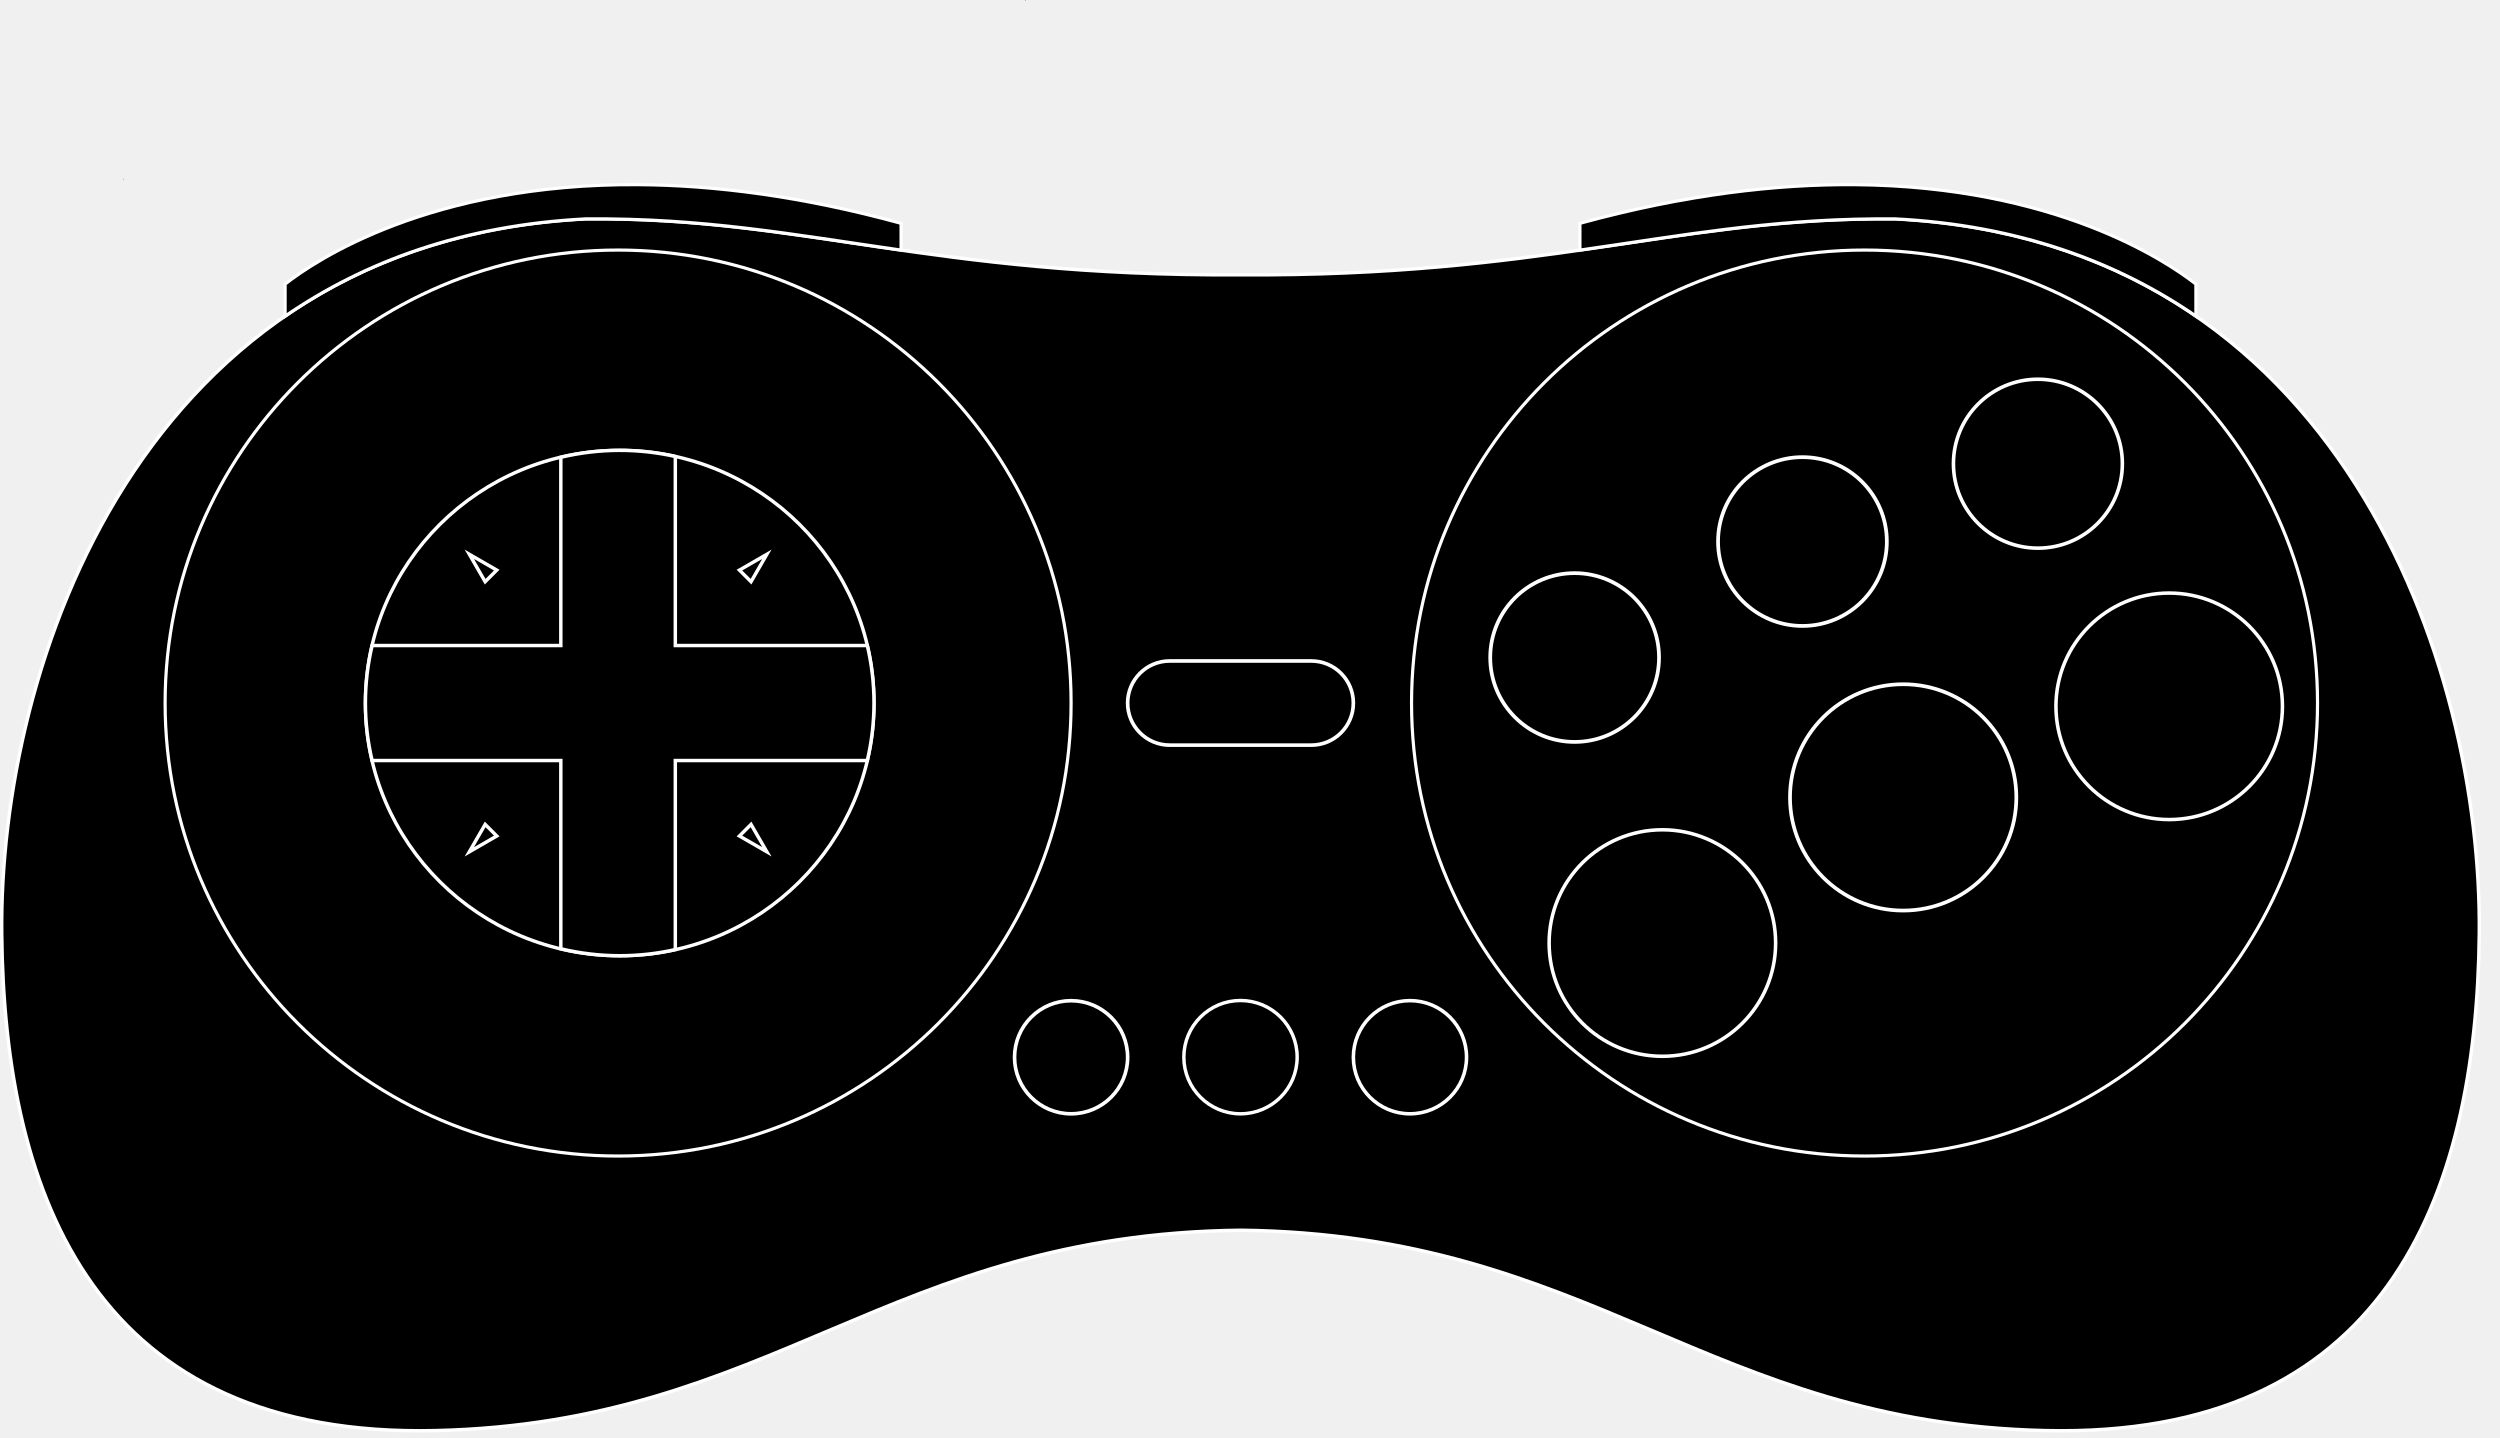
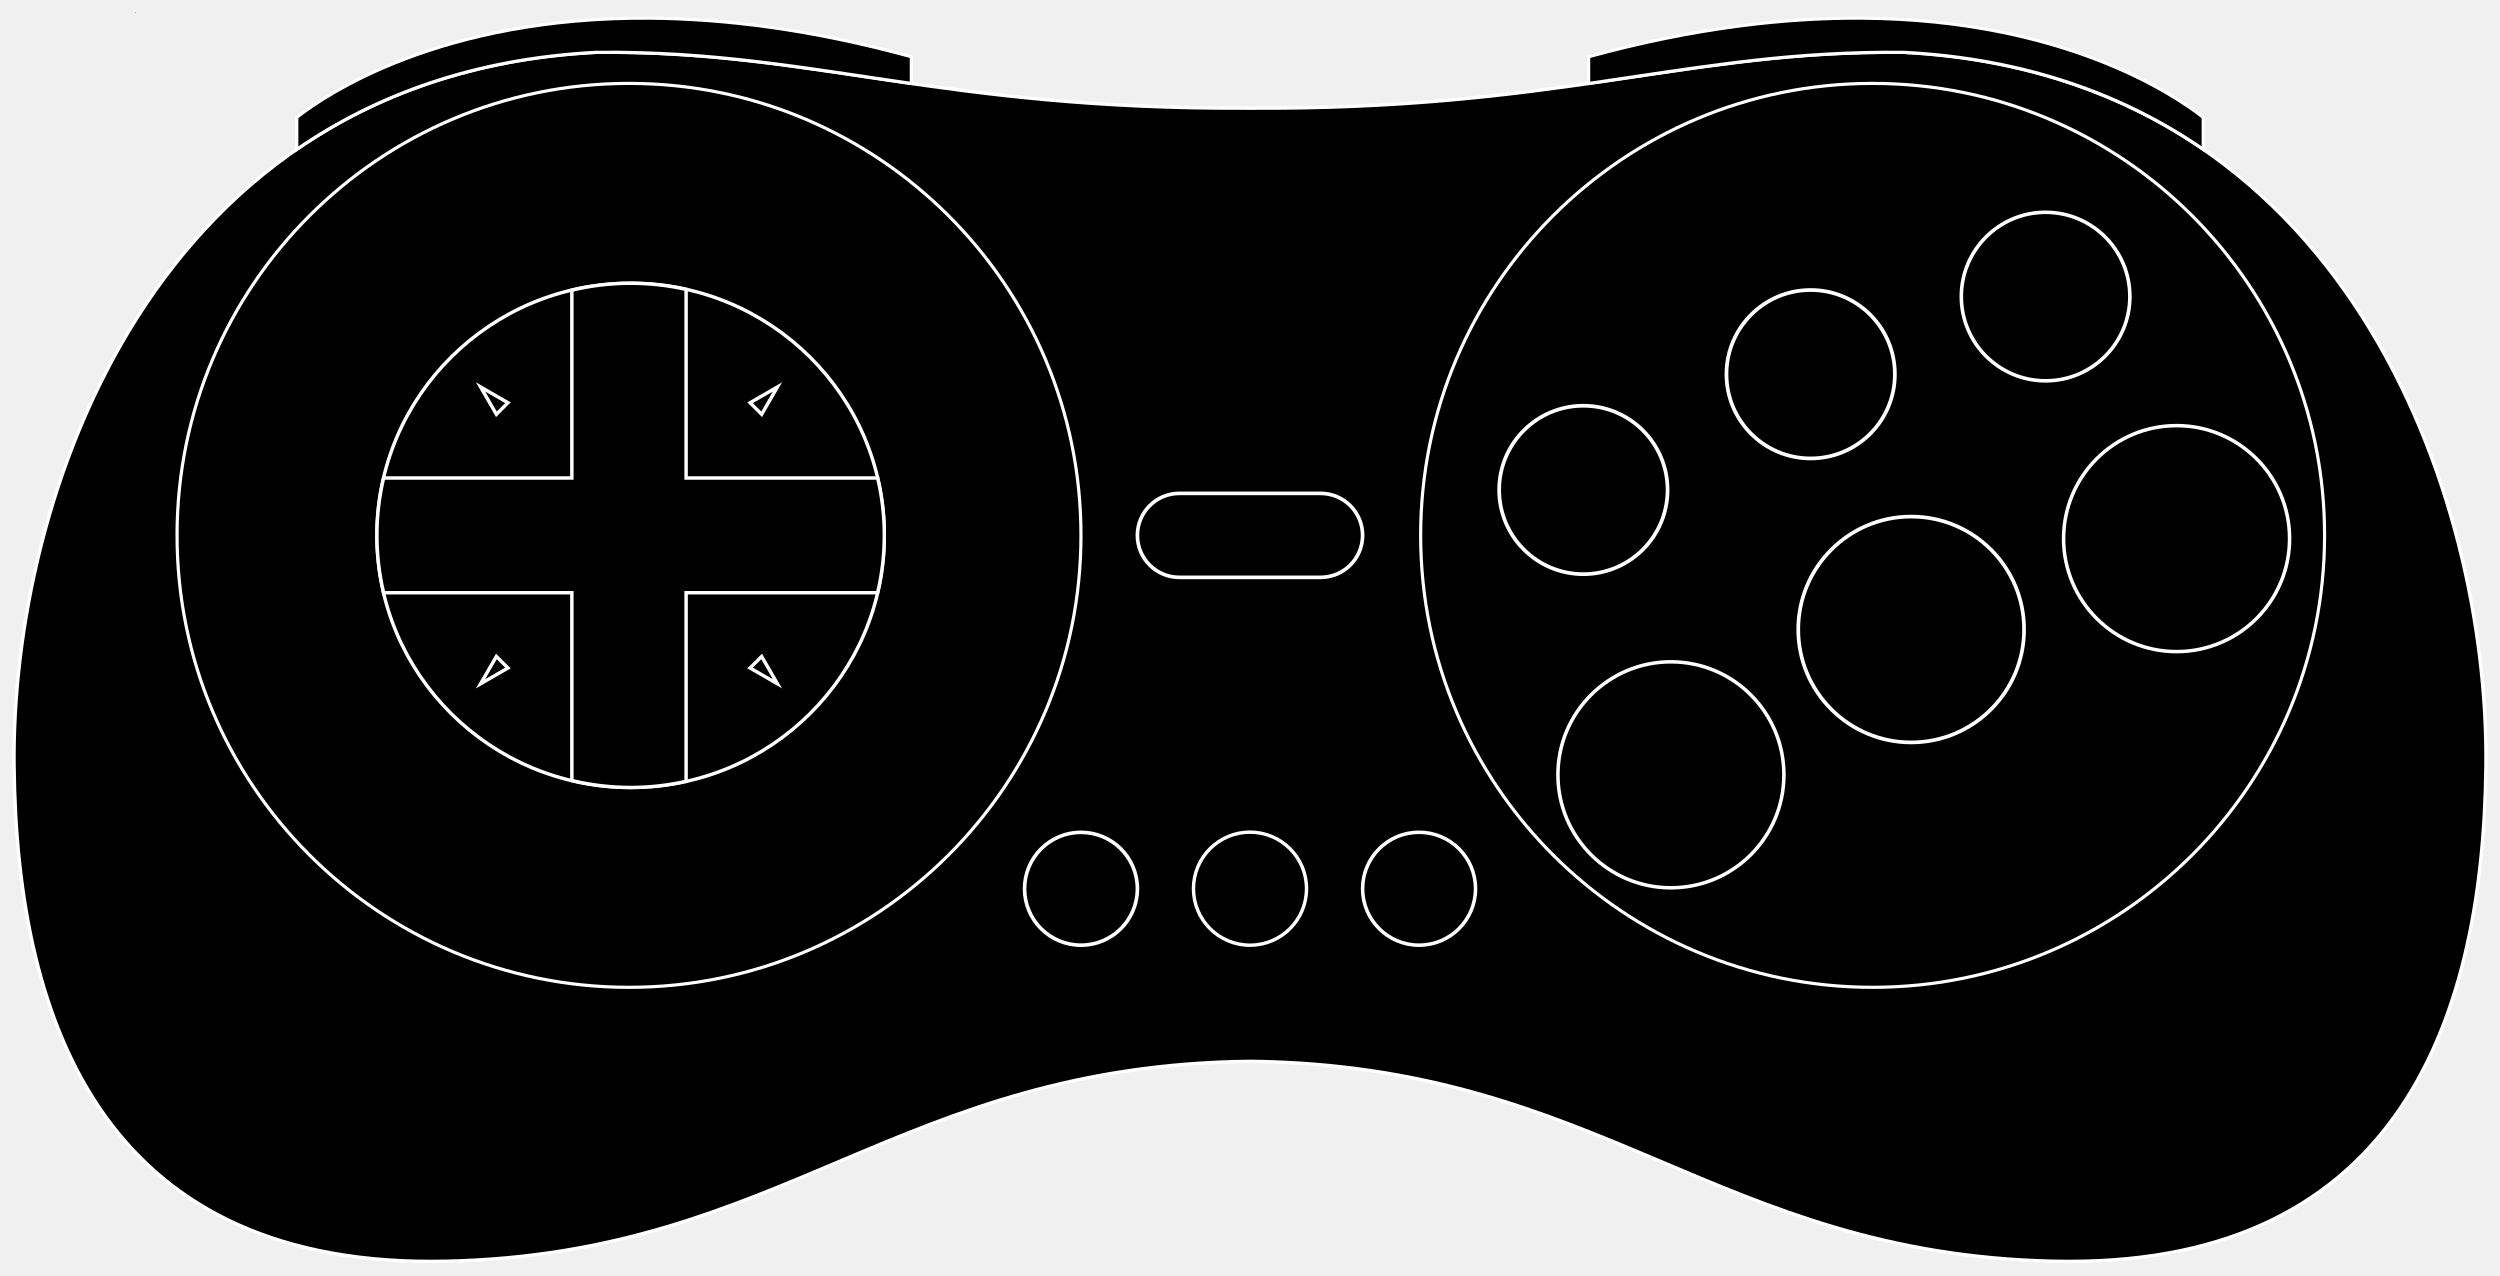
- <svg xmlns="http://www.w3.org/2000/svg" width="268.731mm" height="154.52mm" viewBox="0 0 268.731 154.52" version="1.1" id="svg5">
+ <svg xmlns="http://www.w3.org/2000/svg" width="1017.985" height="519.351" viewBox="0 0 269.342 137.412" version="1.1" id="svg5">
  <defs id="defs2">
    </defs>
-   <g id="layer1" style="display:inline" transform="translate(379.1781,-108.786)">
+   <g id="layer1" style="display:inline" transform="translate(380.5047,-126.6797)">
    <path id="path966-5-4-4" style="display:inline;fill:#000000;fill-opacity:1;stroke:#ffffff;stroke-width:1.402;stroke-linecap:butt;stroke-linejoin:miter;stroke-miterlimit:4;stroke-dasharray:none;stroke-opacity:1" d="M 761.943,88.92 C 678.854,89.565 626.676,112.272 503.979,111.654 377.323,112.292 325.81,88.076 237.873,88.928 56.683,98.205 -0.377,270.56 0.701,379.164 1.779,487.768 39.851,584.362 177.021,581.205 c 137.171,-3.157 183.799,-79.761 326.957,-81.4 143.158,1.64 189.786,78.243 326.957,81.4 137.171,3.157 175.243,-93.437 176.32,-202.041 1.078,-108.604 -55.982,-280.959 -237.172,-290.236 -2.748,-0.027 -5.46,-0.029 -8.141,-0.008 z" transform="matrix(0.2645833,0,0,0.2645833,-379.1781,108.786)" />
    <circle id="path919" style="fill:#ffffff;stroke:#000000;stroke-width:0.065" cx="-208.724" cy="135.598" r="0.006" />
    <circle id="path921" style="fill:#ffffff;stroke:#000000;stroke-width:0.065" cx="-208.724" cy="135.598" r="0.006" />
-     <circle id="path923" style="fill:#ffffff;stroke:#000000;stroke-width:0.065" cx="-268.947" cy="108.825" r="0.006" />
-     <circle id="path925" style="fill:#ffffff;stroke:#000000;stroke-width:0.065" cx="-268.947" cy="108.825" r="0.006" />
    <circle id="path927" style="fill:#ffffff;stroke:#000000;stroke-width:0.065" cx="-365.897" cy="128.042" r="0.006" />
    <circle id="path929" style="fill:#ffffff;stroke:#000000;stroke-width:0.065" cx="-365.897" cy="128.042" r="0.006" />
    <ellipse style="fill:none;fill-opacity:0.998;stroke:#ffffff;stroke-width:0.392;stroke-miterlimit:4;stroke-dasharray:none;stroke-opacity:1;stop-color:#000000" id="path3043" cx="-264.044" cy="222.432" rx="6.079" ry="6.079" />
    <circle style="fill:none;fill-opacity:0.998;stroke:#ffffff;stroke-width:0.371;stroke-miterlimit:4;stroke-dasharray:none;stroke-opacity:1;stop-color:#000000" id="path3045" cx="-245.834" cy="222.422" r="6.09" />
    <ellipse style="fill:none;fill-opacity:0.998;stroke:#ffffff;stroke-width:0.383;stroke-miterlimit:4;stroke-dasharray:none;stroke-opacity:1;stop-color:#000000" id="path3047" cx="-227.619" cy="222.428" rx="6.083" ry="6.083" />
    <path id="path3049" style="fill:none;fill-opacity:0.998;stroke:#ffffff;stroke-width:0.394;stroke-miterlimit:4;stroke-dasharray:none;stroke-opacity:1;stop-color:#000000" d="m -253.442,179.835 a 4.524,4.524 0 0 0 -4.524,4.523 4.524,4.524 0 0 0 4.524,4.524 h 15.215 a 4.524,4.524 0 0 0 4.524,-4.524 4.524,4.524 0 0 0 -4.524,-4.523 z" />
    <circle style="display:inline;fill:none;fill-opacity:0.411;stroke:#ffffff;stroke-width:0.343;stroke-miterlimit:4;stroke-dasharray:none;stroke-opacity:1;stop-color:#000000" id="path2766-1" cx="-312.737" cy="184.358" r="48.693" />
    <circle style="display:inline;fill:none;fill-opacity:0.998;stroke:#ffffff;stroke-width:0.402;stroke-miterlimit:4;stroke-dasharray:none;stroke-opacity:1;stop-color:#000000" id="path2914" cx="-209.918" cy="179.465" r="9.072" transform="translate(-4.3750001e-6)" />
    <ellipse style="display:inline;fill:none;fill-opacity:0.998;stroke:#ffffff;stroke-width:0.403;stroke-miterlimit:4;stroke-dasharray:none;stroke-opacity:1;stop-color:#000000" id="path2916" cx="-185.429" cy="166.998" rx="9.072" ry="9.072" transform="translate(-4.3750001e-6)" />
    <circle style="display:inline;fill:none;fill-opacity:0.998;stroke:#ffffff;stroke-width:0.381;stroke-miterlimit:4;stroke-dasharray:none;stroke-opacity:1;stop-color:#000000" id="path2920" cx="-200.486" cy="210.155" r="12.174" transform="translate(-4.3750001e-6)" />
    <ellipse style="display:inline;fill:none;fill-opacity:0.998;stroke:#ffffff;stroke-width:0.4;stroke-miterlimit:4;stroke-dasharray:none;stroke-opacity:1;stop-color:#000000" id="path2922" cx="-174.602" cy="194.5" rx="12.165" ry="12.165" transform="translate(-4.3750001e-6)" />
    <circle style="display:inline;fill:none;fill-opacity:0.998;stroke:#ffffff;stroke-width:0.381;stroke-miterlimit:4;stroke-dasharray:none;stroke-opacity:1;stop-color:#000000" id="path2924" cx="-146.006" cy="184.709" r="12.174" transform="translate(-4.3750001e-6)" />
    <circle style="display:inline;fill:none;fill-opacity:0.411;stroke:#ffffff;stroke-width:0.343;stroke-miterlimit:4;stroke-dasharray:none;stroke-opacity:1;stop-color:#000000" id="path2766-1-8" cx="-178.755" cy="184.358" r="48.693" transform="translate(-4.3750001e-6)" />
    <circle style="display:inline;fill:none;fill-opacity:0.998;stroke:#ffffff;stroke-width:0.388;stroke-miterlimit:4;stroke-dasharray:none;stroke-opacity:1;stop-color:#000000" id="path2918" cx="-160.119" cy="158.63" r="9.079" transform="translate(-4.3750001e-6)" />
    <path id="path3616-7" style="display:inline;fill:#000000;stroke:#ffffff;stroke-width:1.296;stroke-linecap:butt;stroke-linejoin:miter;stroke-miterlimit:4;stroke-dasharray:none;stroke-opacity:1" d="m 753.914,75.031 c -31.756,-0.291 -69.04,3.936 -112.035,15.695 l -0.006,10.881 c 41.269,-5.934 76.44,-12.349 120.07,-12.687 2.68,-0.023 5.393,-0.019 8.141,0.008 49.496,2.534 89.728,17.239 122.043,39.488 V 115.418 C 880.12,106.014 835.068,75.774 753.914,75.031 Z" transform="matrix(0.2645833,0,0,0.2645833,-379.1781,108.786)" />
    <ellipse style="display:inline;fill:#7a7a7a;fill-opacity:0.484;stroke:#eb0f0f;stroke-width:0.066;stroke-miterlimit:4;stroke-dasharray:none;stroke-opacity:1;stop-color:#000000" id="path8540" cx="-312.566" cy="184.358" rx="27.334" ry="27.163" transform="translate(-4.3750001e-6)" />
-     <path style="display:inline;font-variation-settings:normal;vector-effect:none;fill:none;fill-opacity:1;stroke:#000000;stroke-width:0.065px;stroke-linecap:butt;stroke-linejoin:miter;stroke-miterlimit:4;stroke-dasharray:none;stroke-dashoffset:0;stroke-opacity:1;-inkscape-stroke:none;stop-color:#000000" d="m -339.08,190.958 h 53.251" id="path6431-83-7" transform="translate(-4.3750001e-6)" />
-     <path style="display:inline;font-variation-settings:normal;vector-effect:none;fill:none;fill-opacity:1;stroke:#000000;stroke-width:0.065px;stroke-linecap:butt;stroke-linejoin:miter;stroke-miterlimit:4;stroke-dasharray:none;stroke-dashoffset:0;stroke-opacity:1;-inkscape-stroke:none;stop-color:#000000" d="m -339.362,178.176 h 53.251" id="path6431-8-4" transform="translate(-4.3750001e-6)" />
-     <path style="display:inline;color:#000000;fill:#000000;stroke-width:0.247;-inkscape-stroke:none" d="m -306.587,157.733 v 53.251 h 0.065 v -53.251 z" id="path6433-6-1" transform="translate(-4.3750001e-6)" />
-     <path style="display:inline;color:#000000;fill:#000000;stroke-width:0.247;-inkscape-stroke:none" d="m -318.962,157.735 v 53.251 h 0.066 v -53.251 z" id="path6433-9-8" transform="translate(-4.3750001e-6)" />
+     <path style="font-variation-settings:normal;display:inline;vector-effect:none;fill:none;fill-opacity:1;stroke:#000000;stroke-width:0.065px;stroke-linecap:butt;stroke-linejoin:miter;stroke-miterlimit:4;stroke-dasharray:none;stroke-dashoffset:0;stroke-opacity:1;-inkscape-stroke:none;stop-color:#000000" d="m -339.08,190.958 h 53.251" id="path6431-83-7" transform="translate(-4.3750001e-6)" />
+     <path style="font-variation-settings:normal;display:inline;vector-effect:none;fill:none;fill-opacity:1;stroke:#000000;stroke-width:0.065px;stroke-linecap:butt;stroke-linejoin:miter;stroke-miterlimit:4;stroke-dasharray:none;stroke-dashoffset:0;stroke-opacity:1;-inkscape-stroke:none;stop-color:#000000" d="m -339.362,178.176 h 53.251" id="path6431-8-4" transform="translate(-4.3750001e-6)" />
+     <path style="color:#000000;display:inline;fill:#000000;stroke-width:0.247;-inkscape-stroke:none" d="m -306.587,157.733 v 53.251 h 0.065 v -53.251 z" id="path6433-6-1" transform="translate(-4.3750001e-6)" />
+     <path style="color:#000000;display:inline;fill:#000000;stroke-width:0.247;-inkscape-stroke:none" d="m -318.962,157.735 v 53.251 h 0.066 v -53.251 z" id="path6433-9-8" transform="translate(-4.3750001e-6)" />
    <ellipse style="display:inline;fill:#000000;fill-opacity:1;stroke:#ffffff;stroke-width:0.371;stroke-miterlimit:4;stroke-dasharray:none;stroke-opacity:1;stop-color:#000000" id="path5868-7" cx="-312.566" cy="184.358" rx="27.334" ry="27.163" transform="translate(-4.3750001e-6)" />
    <path id="path3616" style="display:inline;fill:#000000;stroke:#ffffff;stroke-width:1.296;stroke-linecap:butt;stroke-linejoin:miter;stroke-miterlimit:4;stroke-dasharray:none;stroke-opacity:1" d="M 259.387,75.025 C 174.863,74.449 128.098,105.81 115.83,115.418 v 13.027 c 32.318,-22.256 72.538,-36.983 122.043,-39.518 47.481,-0.46 84.406,6.383 128.211,12.682 l -0.006,-10.883 C 325.472,79.62 289.959,75.234 259.387,75.025 Z" transform="matrix(0.2645833,0,0,0.2645833,-379.1781,108.786)" />
    <g id="g7906-5" style="display:inline;fill:#000000;stroke:#ffffff;stroke-width:1.5;stroke-miterlimit:4;stroke-dasharray:none;stroke-opacity:1" transform="matrix(0.2472906,0,0,0.2472906,-279.8582,153.1167)">
      <path style="display:inline;fill:#000000;fill-opacity:0.998;stroke:#ffffff;stroke-width:1.5;stroke-linecap:butt;stroke-linejoin:miter;stroke-miterlimit:4;stroke-dasharray:none;stroke-opacity:1" d="m -197.619,61.673 6.879,11.915 5.036,-5.036 z" id="path8129-5-9" />
      <path style="display:inline;fill:#000000;fill-opacity:0.998;stroke:#ffffff;stroke-width:1.5;stroke-linecap:butt;stroke-linejoin:miter;stroke-miterlimit:4;stroke-dasharray:none;stroke-opacity:1" d="m -197.619,190.999 11.915,-6.879 -5.036,-5.036 z" id="path8129-3-9-7" />
      <path style="display:inline;fill:#000000;fill-opacity:0.998;stroke:#ffffff;stroke-width:1.5;stroke-linecap:butt;stroke-linejoin:miter;stroke-miterlimit:4;stroke-dasharray:none;stroke-opacity:1" d="m -68.293,190.999 -6.879,-11.915 -5.036,5.036 z" id="path8129-3-6-7-5" />
      <path style="display:inline;fill:#000000;fill-opacity:0.998;stroke:#ffffff;stroke-width:1.5;stroke-linecap:butt;stroke-linejoin:miter;stroke-miterlimit:4;stroke-dasharray:none;stroke-opacity:1" d="m -68.293,61.673 -11.915,6.879 5.036,5.036 z" id="path8129-3-6-8-5-3" />
    </g>
    <path id="path5868-8" style="display:inline;fill:#000000;fill-opacity:1;stroke:#ffffff;stroke-width:0.371;stroke-miterlimit:4;stroke-dasharray:none;stroke-opacity:1;stop-color:#000000" d="m -312.565,157.194 a 27.334,27.163 0 0 0 -6.329,0.747 v 20.236 h -20.283 a 27.334,27.163 0 0 0 -0.722,6.18 27.334,27.163 0 0 0 0.722,6.18 h 20.283 v 20.236 a 27.334,27.163 0 0 0 6.329,0.747 27.334,27.163 0 0 0 5.978,-0.661 v -20.321 h 20.634 a 27.334,27.163 0 0 0 0.722,-6.18 27.334,27.163 0 0 0 -0.718,-6.18 h -20.638 v -20.323 a 27.334,27.163 0 0 0 -5.978,-0.66 z" transform="translate(-4.3750001e-6)" />
  </g>
-   <g id="layer2" data-state="star" style="display:none">
+   <g id="layer2" data-state="star" style="display:none" transform="translate(1.326569,-17.89364)">
    <ellipse style="display:inline;fill:#00faff;fill-opacity:0.998;stroke:#ffffff;stroke-width:0.392;stroke-miterlimit:4;stroke-dasharray:none;stroke-opacity:1;stop-color:#000000" id="path3043-5" cx="-264.044" cy="222.432" rx="6.079" ry="6.079" transform="translate(379.1781,-108.786)" />
  </g>
-   <g id="layer19" data-state="heart" style="display:none">
+   <g id="layer19" data-state="heart" style="display:none" transform="translate(1.326569,-17.89364)">
    <ellipse style="display:inline;fill:#00faff;fill-opacity:0.998;stroke:#ffffff;stroke-width:0.383;stroke-miterlimit:4;stroke-dasharray:none;stroke-opacity:1;stop-color:#000000" id="path3047-7" cx="-227.619" cy="222.428" rx="6.083" ry="6.083" transform="translate(379.1781,-108.786)" />
  </g>
-   <g id="layer14" style="display:inline" />
-   <g id="layer13" style="display:inline" transform="translate(379.1781,-108.786)">
+   <g id="layer14" style="display:none" transform="translate(1.326569,-17.89364)" />
+   <g id="layer13" style="display:inline" transform="translate(380.5047,-126.6797)">
    <g id="layer15" style="display:none" data-state="up">
      <path id="path3055" style="display:inline;fill:#00faff;fill-opacity:1;stroke:none;stroke-width:0.371;stroke-miterlimit:4;stroke-dasharray:none;stroke-opacity:1;stop-color:#000000" d="m -312.565,157.194 a 27.334,27.163 0 0 0 -6.329,0.747 v 20.236 h -0.025 l 6.182,6.182 6.182,-6.182 h -0.033 v -20.323 a 27.334,27.163 0 0 0 -5.978,-0.66 z" />
    </g>
    <g id="layer16" style="display:none" data-state="down">
      <path id="path3059" style="display:inline;fill:#00faff;fill-opacity:1;stroke:none;stroke-width:0.371;stroke-miterlimit:4;stroke-dasharray:none;stroke-opacity:1;stop-color:#000000" d="m -306.558,190.537 -6.179,-6.179 -6.179,6.179 h 0.021 v 20.236 a 27.334,27.163 0 0 0 6.329,0.747 27.334,27.163 0 0 0 5.978,-0.661 v -20.321 z" />
    </g>
    <g id="layer17" style="display:none" data-state="left">
      <path id="path5868" style="display:inline;fill:#00faff;fill-opacity:1;stroke:none;stroke-width:0.371;stroke-miterlimit:4;stroke-dasharray:none;stroke-opacity:1;stop-color:#000000" d="m -318.915,190.537 6.179,-6.179 -6.182,-6.182 h -20.258 a 27.334,27.163 0 0 0 -0.722,6.18 27.334,27.163 0 0 0 0.722,6.18 z" />
    </g>
    <g id="layer18" style="display:none" data-state="right">
      <path id="path3057" style="display:inline;fill:#00faff;fill-opacity:1;stroke:none;stroke-width:0.371;stroke-miterlimit:4;stroke-dasharray:none;stroke-opacity:1;stop-color:#000000" d="m -306.555,178.176 -6.182,6.182 6.179,6.179 h 20.605 a 27.334,27.163 0 0 0 0.722,-6.18 27.334,27.163 0 0 0 -0.718,-6.18 z" />
    </g>
  </g>
-   <g id="layer3" style="display:none" data-state="a" transform="translate(379.1781,-108.786)">
+   <g id="layer3" style="display:none" data-state="a" transform="translate(380.5047,-126.6797)">
    <circle style="display:inline;fill:#00faff;fill-opacity:0.998;stroke:#ffffff;stroke-width:0.381;stroke-miterlimit:4;stroke-dasharray:none;stroke-opacity:1;stop-color:#000000" id="path2920-7" cx="-200.486" cy="210.155" r="12.174" transform="translate(-4.3750001e-6)" />
  </g>
-   <g id="layer4" style="display:none" data-state="b" transform="translate(379.1781,-108.786)">
+   <g id="layer4" style="display:none" data-state="b" transform="translate(380.5047,-126.6797)">
    <ellipse style="display:inline;fill:#00faff;fill-opacity:0.998;stroke:#ffffff;stroke-width:0.4;stroke-miterlimit:4;stroke-dasharray:none;stroke-opacity:1;stop-color:#000000" id="path2922-6" cx="-174.602" cy="194.5" rx="12.165" ry="12.165" transform="translate(-4.3750001e-6)" />
  </g>
-   <g id="layer5" style="display:none" data-state="c" transform="translate(379.1781,-108.786)">
+   <g id="layer5" style="display:none" data-state="c" transform="translate(380.5047,-126.6797)">
    <circle style="display:inline;fill:#00faff;fill-opacity:0.998;stroke:#ffffff;stroke-width:0.381;stroke-miterlimit:4;stroke-dasharray:none;stroke-opacity:1;stop-color:#000000" id="path2924-4" cx="-146.006" cy="184.709" r="12.174" transform="translate(-4.3750001e-6)" />
  </g>
-   <g id="layer6" style="display:none" data-state="x" transform="translate(379.1781,-108.786)">
+   <g id="layer6" style="display:none" data-state="x" transform="translate(380.5047,-126.6797)">
    <circle style="display:inline;fill:#00faff;fill-opacity:0.998;stroke:#ffffff;stroke-width:0.402;stroke-miterlimit:4;stroke-dasharray:none;stroke-opacity:1;stop-color:#000000" id="path2914-3" cx="-209.918" cy="179.465" r="9.072" transform="translate(-4.3750001e-6)" />
  </g>
-   <g id="layer7" style="display:none" data-state="y" transform="translate(379.1781,-108.786)">
+   <g id="layer7" style="display:none" data-state="y" transform="translate(380.5047,-126.6797)">
    <ellipse style="display:inline;fill:#00faff;fill-opacity:0.998;stroke:#ffffff;stroke-width:0.403;stroke-miterlimit:4;stroke-dasharray:none;stroke-opacity:1;stop-color:#000000" id="path2916-0" cx="-185.429" cy="166.998" rx="9.072" ry="9.072" transform="translate(-4.3750001e-6)" />
  </g>
-   <g id="layer8" style="display:none" transform="translate(379.1781,-108.786)" data-state="z">
+   <g id="layer8" style="display:none" transform="translate(380.5047,-126.6797)" data-state="z">
    <circle style="display:inline;fill:#00faff;fill-opacity:0.998;stroke:#ffffff;stroke-width:0.388;stroke-miterlimit:4;stroke-dasharray:none;stroke-opacity:1;stop-color:#000000" id="path2918-3" cx="-160.119" cy="158.63" r="9.079" transform="translate(-4.3750001e-6)" />
  </g>
-   <g id="layer9" style="display:none" data-state="l" transform="translate(379.1781,-108.786)">
+   <g id="layer9" style="display:none" data-state="l" transform="translate(380.5047,-126.6797)">
    <path id="path3616-8" style="display:inline;fill:#00faff;stroke:#ffffff;stroke-width:0.343;stroke-linecap:butt;stroke-linejoin:miter;stroke-miterlimit:4;stroke-dasharray:none;stroke-opacity:1" d="M 68.629,19.85 C 46.266,19.698 33.893,27.996 30.647,30.538 v 3.447 c 8.551,-5.889 19.192,-9.785 32.291,-10.456 12.563,-0.122 22.332,1.689 33.922,3.355 l -0.002,-2.879 c -10.744,-2.938 -20.14,-4.099 -28.229,-4.154 z" transform="translate(-379.1781,108.786)" />
  </g>
-   <g id="layer10" style="display:none" data-state="r" transform="translate(379.1781,-108.786)">
+   <g id="layer10" style="display:none" data-state="r" transform="translate(380.5047,-126.6797)">
    <path id="path3616-7-3" style="display:inline;fill:#00faff;stroke:#ffffff;stroke-width:0.343;stroke-linecap:butt;stroke-linejoin:miter;stroke-miterlimit:4;stroke-dasharray:none;stroke-opacity:1" d="m 199.473,19.852 c -8.402,-0.077 -18.267,1.041 -29.643,4.153 l -0.002,2.879 c 10.919,-1.57 20.225,-3.267 31.769,-3.357 0.709,-0.006 1.427,-0.005 2.154,0.002 13.096,0.671 23.74,4.561 32.291,10.448 v -3.439 c -3.176,-2.488 -15.096,-10.489 -36.568,-10.686 z" transform="translate(-379.1781,108.786)" />
  </g>
-   <g id="layer11" style="display:none" data-state="start" transform="translate(379.1781,-108.786)">
+   <g id="layer11" style="display:none" data-state="start" transform="translate(380.5047,-126.6797)">
    <path id="path3049-9" style="display:inline;fill:#00faff;fill-opacity:1;stroke:#ffffff;stroke-width:0.394;stroke-miterlimit:4;stroke-dasharray:none;stroke-opacity:1;stop-color:#000000" d="m -253.442,179.835 a 4.524,4.524 0 0 0 -4.524,4.523 4.524,4.524 0 0 0 4.524,4.524 h 15.215 a 4.524,4.524 0 0 0 4.524,-4.524 4.524,4.524 0 0 0 -4.524,-4.523 z" />
  </g>
-   <g id="layer12" style="display:none" data-state="select" transform="translate(379.1781,-108.786)">
+   <g id="layer12" style="display:none" data-state="select" transform="translate(380.5047,-126.6797)">
    <circle style="display:inline;fill:#00faff;fill-opacity:1;stroke:#ffffff;stroke-width:0.371;stroke-miterlimit:4;stroke-dasharray:none;stroke-opacity:1;stop-color:#000000" id="path3045-2" cx="-245.834" cy="222.422" r="6.09" />
  </g>
</svg>
